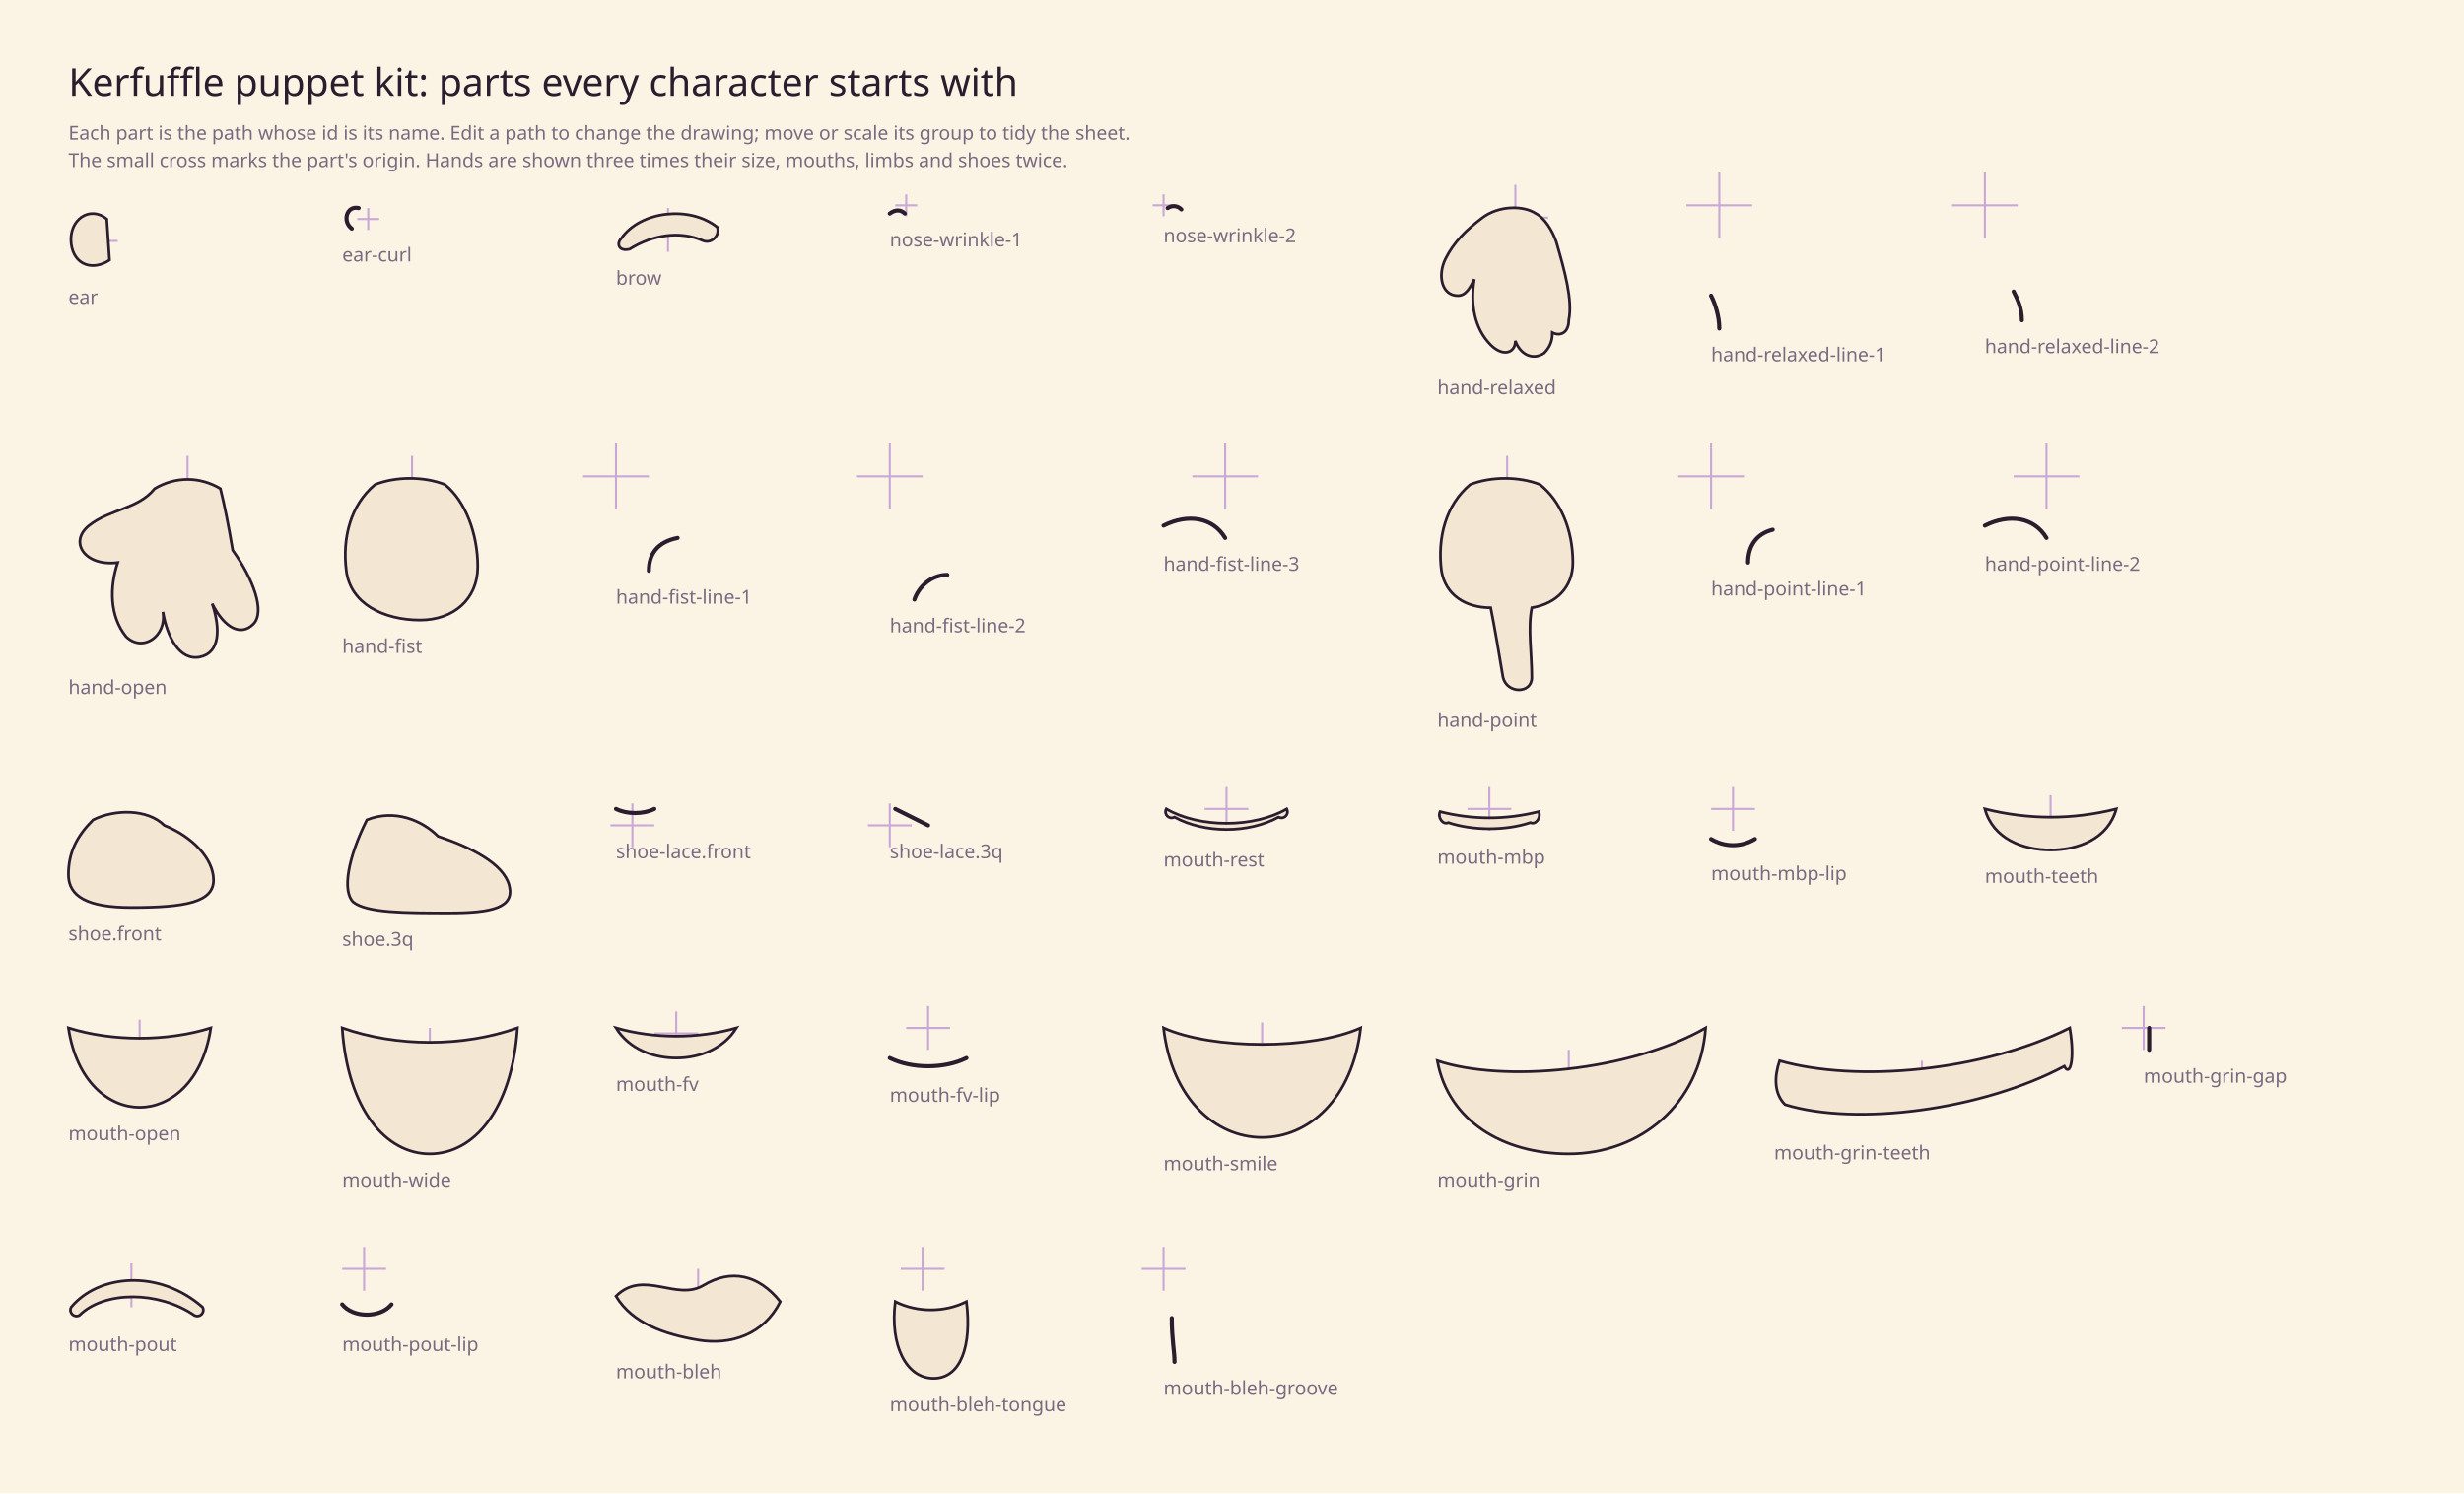
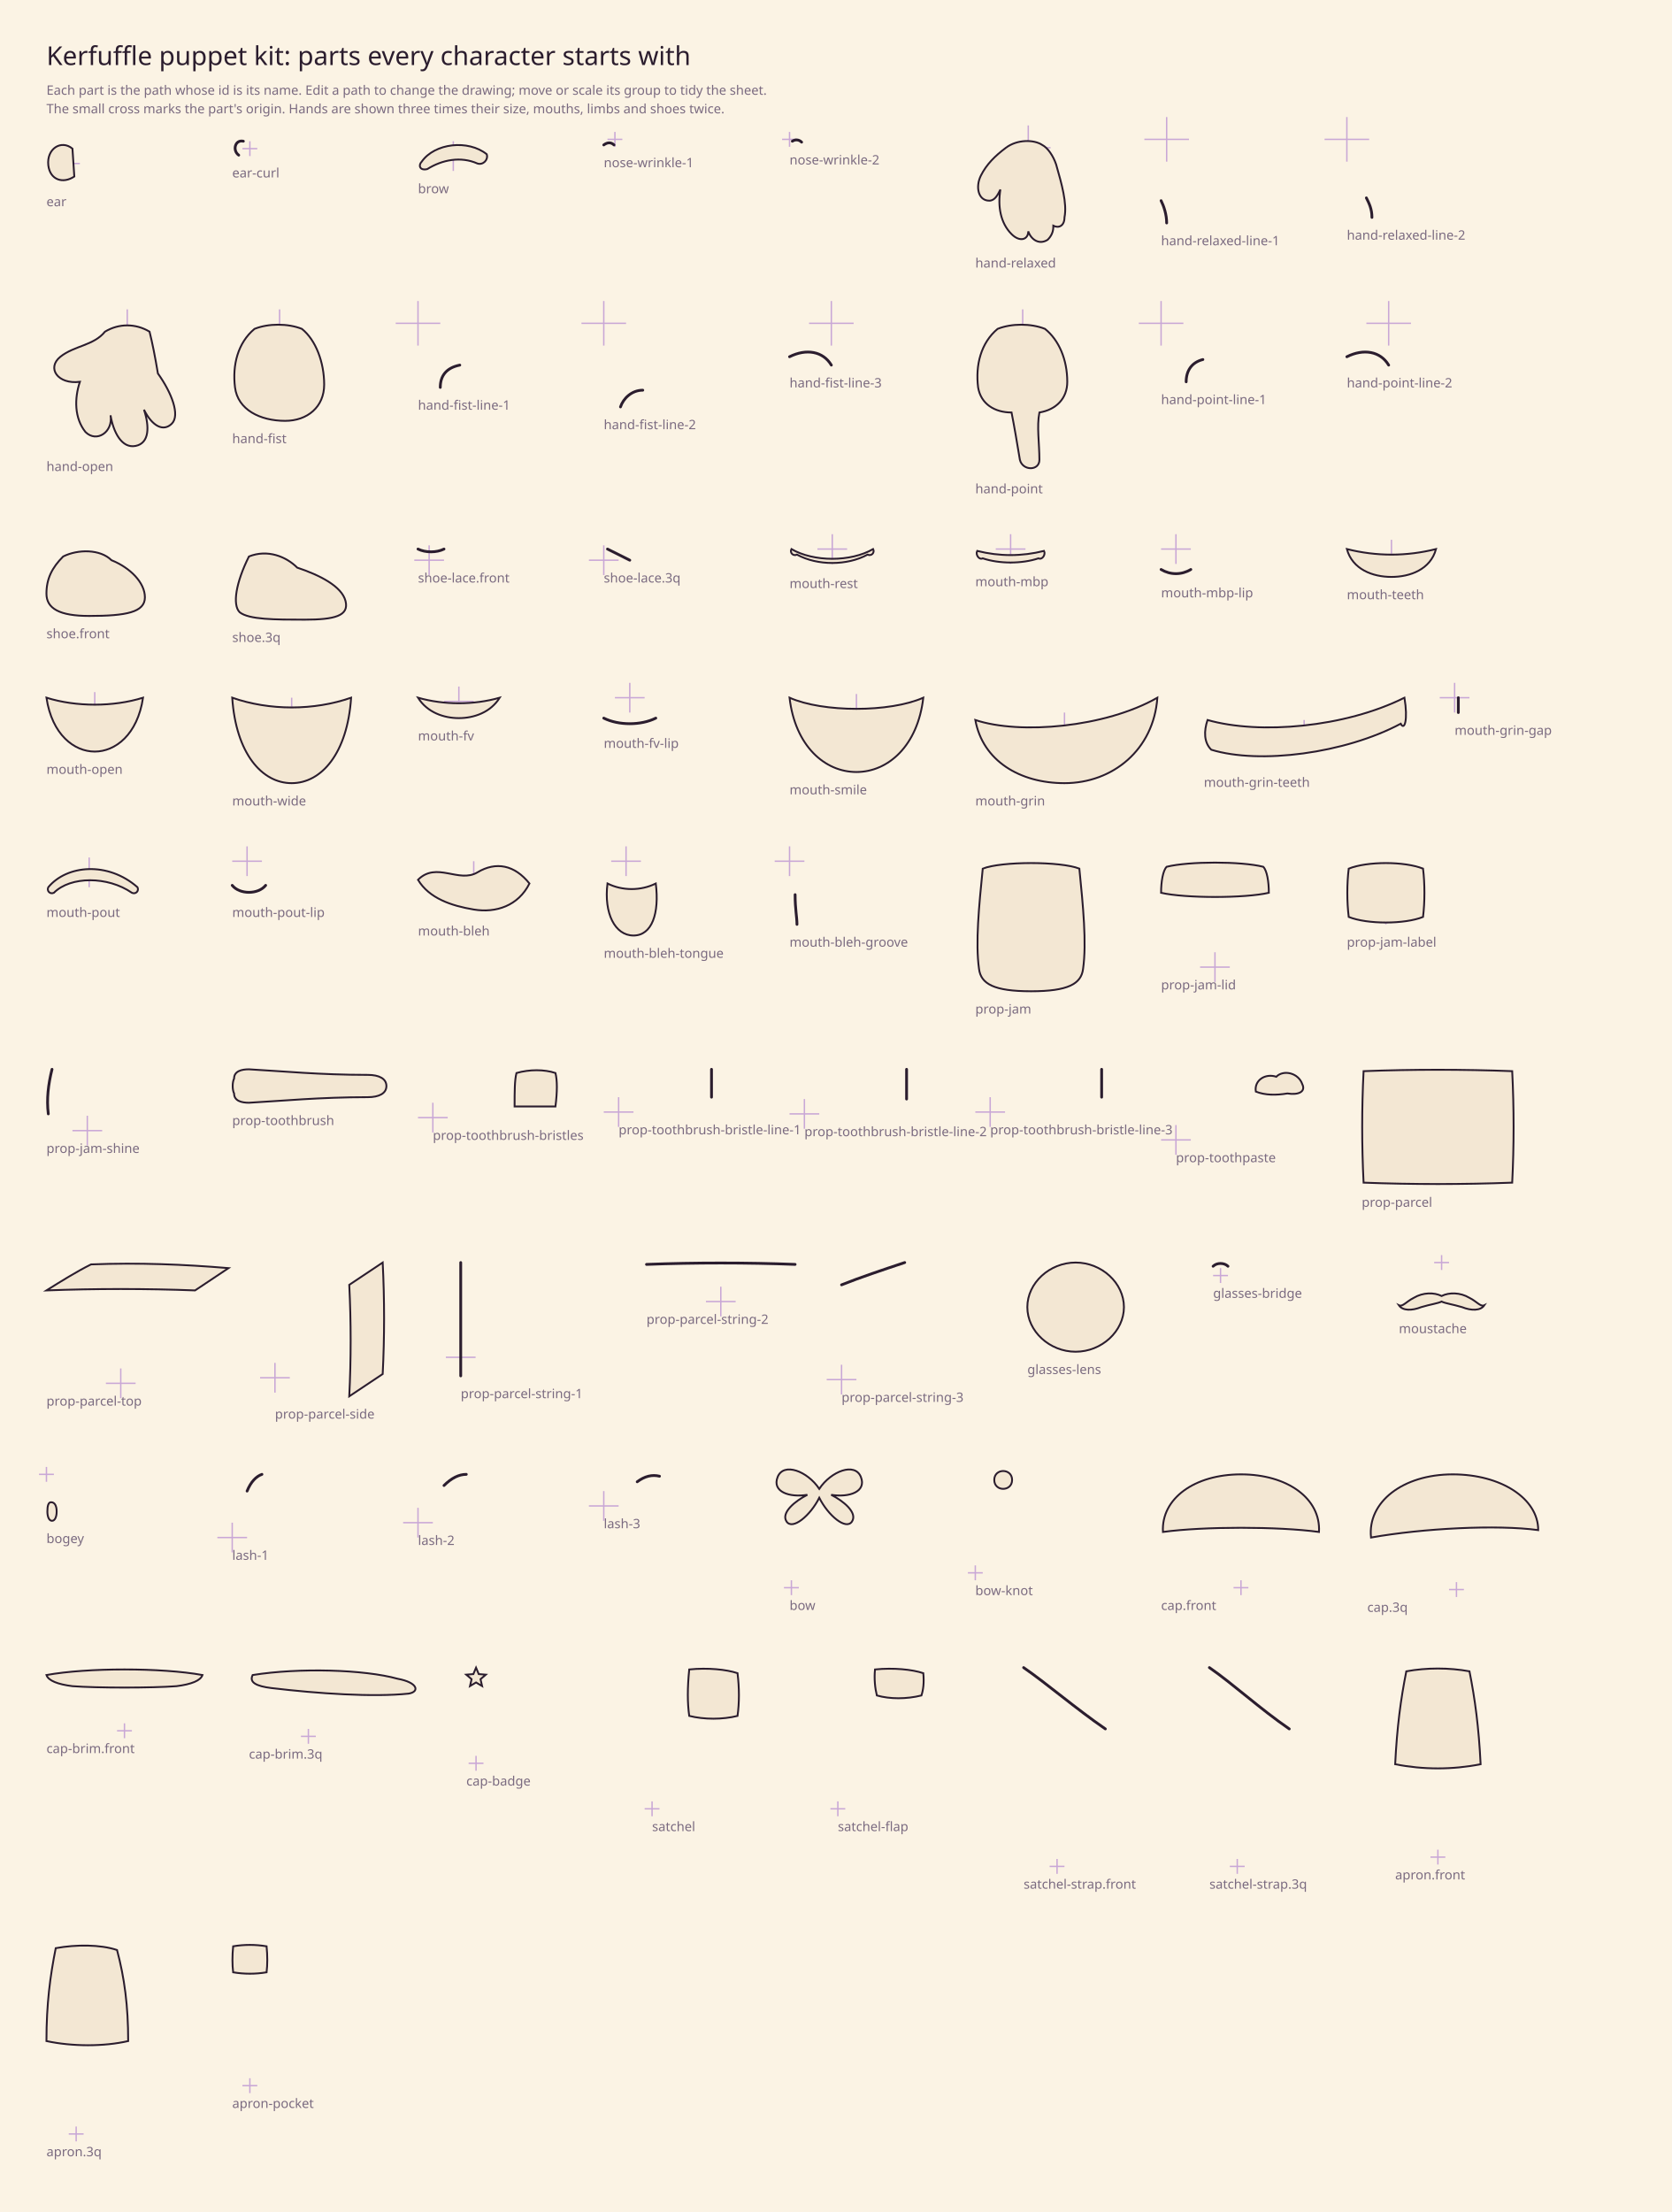
- <svg xmlns="http://www.w3.org/2000/svg" width="1800" height="1091" viewBox="0 0 1800 1091">
+ <svg xmlns="http://www.w3.org/2000/svg" width="1800" height="2381" viewBox="0 0 1800 2381">
  <rect width="100%" height="100%" fill="#fbf3e4" />
  <text x="50" y="70" font-family="sans-serif" font-size="28" fill="#2b1d2e">Kerfuffle puppet kit: parts every character starts with</text>
  <text x="50" y="102" font-family="sans-serif" font-size="14" fill="#7a6a80">Each part is the path whose id is its name. Edit a path to change the drawing; move or scale its group to tidy the sheet.</text>
  <text x="50" y="122" font-family="sans-serif" font-size="14" fill="#7a6a80">The small cross marks the part's origin. Hands are shown three times their size, mouths, limbs and shoes twice.</text>
  <g transform="translate(78 176) scale(1)">
    <path d="M-8 0 H8 M0 -8 V8" stroke="#c9a7d6" stroke-width="1.5" vector-effect="non-scaling-stroke" />
    <path id="ear" d="M0 -16 C-12 -26 -28 -16 -26 2 C-24 18 -10 22 2 14 Z" fill="#f3e7d3" stroke="#2b1d2e" stroke-width="2" vector-effect="non-scaling-stroke" />
  </g>
  <text x="50" y="222" font-family="sans-serif" font-size="14" fill="#7a6a80">ear</text>
  <g transform="translate(269 160) scale(1)">
    <path d="M-8 0 H8 M0 -8 V8" stroke="#c9a7d6" stroke-width="1.5" vector-effect="non-scaling-stroke" />
    <path id="ear-curl" d="M-7 -8 C-16 -10 -19 2 -12 7" fill="none" stroke="#2b1d2e" stroke-width="3" stroke-linecap="round" vector-effect="non-scaling-stroke" />
  </g>
  <text x="250" y="191" font-family="sans-serif" font-size="14" fill="#7a6a80">ear-curl</text>
  <g transform="translate(488 168) scale(2)">
    <path d="M-8 0 H8 M0 -8 V8" stroke="#c9a7d6" stroke-width="1.5" vector-effect="non-scaling-stroke" />
    <path id="brow" d="M-17 3 C-10 -7 8 -9 18 -1 C19 2 16 5 13 4 C4 0 -6 2 -14 7 C-18 8 -19 5 -17 3 Z" fill="#f3e7d3" stroke="#2b1d2e" stroke-width="2" vector-effect="non-scaling-stroke" />
  </g>
  <text x="450" y="208" font-family="sans-serif" font-size="14" fill="#7a6a80">brow</text>
  <g transform="translate(662 150) scale(1)">
    <path d="M-8 0 H8 M0 -8 V8" stroke="#c9a7d6" stroke-width="1.5" vector-effect="non-scaling-stroke" />
    <path id="nose-wrinkle-1" d="M-12 6 C-8 3 -4 3 -1 6" fill="none" stroke="#2b1d2e" stroke-width="3" stroke-linecap="round" vector-effect="non-scaling-stroke" />
  </g>
  <text x="650" y="180" font-family="sans-serif" font-size="14" fill="#7a6a80">nose-wrinkle-1</text>
  <g transform="translate(850 150) scale(1)">
    <path d="M-8 0 H8 M0 -8 V8" stroke="#c9a7d6" stroke-width="1.5" vector-effect="non-scaling-stroke" />
    <path id="nose-wrinkle-2" d="M3 2 C6 0 10 0 13 3" fill="none" stroke="#2b1d2e" stroke-width="3" stroke-linecap="round" vector-effect="non-scaling-stroke" />
  </g>
  <text x="850" y="177" font-family="sans-serif" font-size="14" fill="#7a6a80">nose-wrinkle-2</text>
  <g transform="translate(1107 159) scale(3)">
    <path d="M-8 0 H8 M0 -8 V8" stroke="#c9a7d6" stroke-width="1.5" vector-effect="non-scaling-stroke" />
    <path id="hand-relaxed" d="M-8 0 C-12 3 -15 6 -17 10 C-19 14 -18 19 -14 19 C-12 19 -11 17 -10 15 C-11 21 -10 27 -6 31 C-3 34 0 33 0 30 C1 33 4 35 7 33 C9 31 9 29 9 28 C11 29 13 28 13 25 C14 20 12 13 10 6 C9 3 7 0 5 -1 C2 -3 -4 -3 -8 0 Z" fill="#f3e7d3" stroke="#2b1d2e" stroke-width="2" vector-effect="non-scaling-stroke" />
  </g>
  <text x="1050" y="288" font-family="sans-serif" font-size="14" fill="#7a6a80">hand-relaxed</text>
  <g transform="translate(1256 150) scale(3)">
    <path d="M-8 0 H8 M0 -8 V8" stroke="#c9a7d6" stroke-width="1.5" vector-effect="non-scaling-stroke" />
    <path id="hand-relaxed-line-1" d="M0 30 C0 27 -1 24 -2 22" fill="none" stroke="#2b1d2e" stroke-width="3" stroke-linecap="round" vector-effect="non-scaling-stroke" />
  </g>
  <text x="1250" y="264" font-family="sans-serif" font-size="14" fill="#7a6a80">hand-relaxed-line-1</text>
  <g transform="translate(1450 150) scale(3)">
    <path d="M-8 0 H8 M0 -8 V8" stroke="#c9a7d6" stroke-width="1.5" vector-effect="non-scaling-stroke" />
    <path id="hand-relaxed-line-2" d="M9 28 C9 25 8 23 7 21" fill="none" stroke="#2b1d2e" stroke-width="3" stroke-linecap="round" vector-effect="non-scaling-stroke" />
  </g>
  <text x="1450" y="258" font-family="sans-serif" font-size="14" fill="#7a6a80">hand-relaxed-line-2</text>
  <g transform="translate(137 357) scale(3)">
    <path d="M-8 0 H8 M0 -8 V8" stroke="#c9a7d6" stroke-width="1.5" vector-effect="non-scaling-stroke" />
    <path id="hand-open" d="M-8 0 C-12 5 -19 5 -24 9 C-29 13 -25 19 -17 18 C-19 24 -19 31 -15 36 C-11 40 -5 36 -6 30 C-5 36 -2 42 3 41 C8 40 8 34 6 28 C9 34 13 36 16 33 C19 30 16 22 11 15 C10 9 9 4 8 0 C3 -3 -3 -3 -8 0 Z" fill="#f3e7d3" stroke="#2b1d2e" stroke-width="2" vector-effect="non-scaling-stroke" />
  </g>
  <text x="50" y="507" font-family="sans-serif" font-size="14" fill="#7a6a80">hand-open</text>
  <g transform="translate(301 357) scale(3)">
    <path d="M-8 0 H8 M0 -8 V8" stroke="#c9a7d6" stroke-width="1.5" vector-effect="non-scaling-stroke" />
    <path id="hand-fist" d="M-9 -1 C-15 4 -17 12 -16 20 C-15 28 -7 32 2 32 C10 32 16 27 16 19 C16 11 13 3 8 -1 C3 -3 -4 -3 -9 -1 Z" fill="#f3e7d3" stroke="#2b1d2e" stroke-width="2" vector-effect="non-scaling-stroke" />
  </g>
  <text x="250" y="477" font-family="sans-serif" font-size="14" fill="#7a6a80">hand-fist</text>
  <g transform="translate(450 348) scale(3)">
    <path d="M-8 0 H8 M0 -8 V8" stroke="#c9a7d6" stroke-width="1.5" vector-effect="non-scaling-stroke" />
    <path id="hand-fist-line-1" d="M15 15 C10 16 8 19 8 23" fill="none" stroke="#2b1d2e" stroke-width="3" stroke-linecap="round" vector-effect="non-scaling-stroke" />
  </g>
  <text x="450" y="441" font-family="sans-serif" font-size="14" fill="#7a6a80">hand-fist-line-1</text>
  <g transform="translate(650 348) scale(3)">
    <path d="M-8 0 H8 M0 -8 V8" stroke="#c9a7d6" stroke-width="1.5" vector-effect="non-scaling-stroke" />
    <path id="hand-fist-line-2" d="M14 24 C10 24 7 27 6 30" fill="none" stroke="#2b1d2e" stroke-width="3" stroke-linecap="round" vector-effect="non-scaling-stroke" />
  </g>
  <text x="650" y="462" font-family="sans-serif" font-size="14" fill="#7a6a80">hand-fist-line-2</text>
  <g transform="translate(895 348) scale(3)">
    <path d="M-8 0 H8 M0 -8 V8" stroke="#c9a7d6" stroke-width="1.5" vector-effect="non-scaling-stroke" />
    <path id="hand-fist-line-3" d="M-15 12 C-9 9 -3 10 0 15" fill="none" stroke="#2b1d2e" stroke-width="3" stroke-linecap="round" vector-effect="non-scaling-stroke" />
  </g>
  <text x="850" y="417" font-family="sans-serif" font-size="14" fill="#7a6a80">hand-fist-line-3</text>
  <g transform="translate(1101 357) scale(3)">
    <path d="M-8 0 H8 M0 -8 V8" stroke="#c9a7d6" stroke-width="1.5" vector-effect="non-scaling-stroke" />
    <path id="hand-point" d="M-9 -1 C-15 4 -17 12 -16 20 C-15 26 -10 29 -4 29 C-3 34 -2 40 -1 46 C0 50 6 50 6 46 C6 40 5 34 6 29 C12 28 16 24 16 18 C16 10 13 3 8 -1 C3 -3 -4 -3 -9 -1 Z" fill="#f3e7d3" stroke="#2b1d2e" stroke-width="2" vector-effect="non-scaling-stroke" />
  </g>
  <text x="1050" y="531" font-family="sans-serif" font-size="14" fill="#7a6a80">hand-point</text>
  <g transform="translate(1250 348) scale(3)">
    <path d="M-8 0 H8 M0 -8 V8" stroke="#c9a7d6" stroke-width="1.5" vector-effect="non-scaling-stroke" />
    <path id="hand-point-line-1" d="M15 13 C11 14 9 17 9 21" fill="none" stroke="#2b1d2e" stroke-width="3" stroke-linecap="round" vector-effect="non-scaling-stroke" />
  </g>
  <text x="1250" y="435" font-family="sans-serif" font-size="14" fill="#7a6a80">hand-point-line-1</text>
  <g transform="translate(1495 348) scale(3)">
    <path d="M-8 0 H8 M0 -8 V8" stroke="#c9a7d6" stroke-width="1.5" vector-effect="non-scaling-stroke" />
    <path id="hand-point-line-2" d="M-15 12 C-9 9 -3 10 0 15" fill="none" stroke="#2b1d2e" stroke-width="3" stroke-linecap="round" vector-effect="non-scaling-stroke" />
  </g>
  <text x="1450" y="417" font-family="sans-serif" font-size="14" fill="#7a6a80">hand-point-line-2</text>
  <g transform="translate(92 611) scale(2)">
    <path d="M-8 0 H8 M0 -8 V8" stroke="#c9a7d6" stroke-width="1.5" vector-effect="non-scaling-stroke" />
    <path id="shoe.front" d="M-12 -6 C-4 -10 8 -10 14 -4 C24 0 32 8 32 16 C32 24 22 26 2 26 C-14 26 -21 22 -21 14 C-21 6 -18 0 -12 -6 Z" fill="#f3e7d3" stroke="#2b1d2e" stroke-width="2" vector-effect="non-scaling-stroke" />
  </g>
  <text x="50" y="687" font-family="sans-serif" font-size="14" fill="#7a6a80">shoe.front</text>
  <g transform="translate(292 615) scale(2)">
    <path d="M-8 0 H8 M0 -8 V8" stroke="#c9a7d6" stroke-width="1.5" vector-effect="non-scaling-stroke" />
    <path id="shoe.3q" d="M-12 -8 C-2 -12 8 -8 14 -2 C26 2 38 8 40 16 C42 24 34 26 18 26 C2 26 -12 26 -17 22 C-21 18 -19 6 -12 -8 Z" fill="#f3e7d3" stroke="#2b1d2e" stroke-width="2" vector-effect="non-scaling-stroke" />
  </g>
  <text x="250" y="691" font-family="sans-serif" font-size="14" fill="#7a6a80">shoe.3q</text>
  <g transform="translate(462 603) scale(2)">
    <path d="M-8 0 H8 M0 -8 V8" stroke="#c9a7d6" stroke-width="1.5" vector-effect="non-scaling-stroke" />
    <path id="shoe-lace.front" d="M-6 -6 C-2 -4 4 -4 8 -6" fill="none" stroke="#2b1d2e" stroke-width="3" stroke-linecap="round" vector-effect="non-scaling-stroke" />
  </g>
  <text x="450" y="627" font-family="sans-serif" font-size="14" fill="#7a6a80">shoe-lace.front</text>
  <g transform="translate(650 603) scale(2)">
    <path d="M-8 0 H8 M0 -8 V8" stroke="#c9a7d6" stroke-width="1.5" vector-effect="non-scaling-stroke" />
    <path id="shoe-lace.3q" d="M2 -6 C6 -4 10 -2 14 0" fill="none" stroke="#2b1d2e" stroke-width="3" stroke-linecap="round" vector-effect="non-scaling-stroke" />
  </g>
  <text x="650" y="627" font-family="sans-serif" font-size="14" fill="#7a6a80">shoe-lace.3q</text>
  <g transform="translate(896 591) scale(2)">
    <path d="M-8 0 H8 M0 -8 V8" stroke="#c9a7d6" stroke-width="1.5" vector-effect="non-scaling-stroke" />
    <path id="mouth-rest" d="M-22 0 C-10 7 10 7 22 0 C23 2 21 4 19 3 C8 9 -8 9 -19 3 C-21 4 -23 2 -22 0 Z" fill="#f3e7d3" stroke="#2b1d2e" stroke-width="2" vector-effect="non-scaling-stroke" />
  </g>
  <text x="850" y="633" font-family="sans-serif" font-size="14" fill="#7a6a80">mouth-rest</text>
  <g transform="translate(1088 591) scale(2)">
    <path d="M-8 0 H8 M0 -8 V8" stroke="#c9a7d6" stroke-width="1.5" vector-effect="non-scaling-stroke" />
    <path id="mouth-mbp" d="M-18 1 C-6 4 6 4 18 1 C19 3 17 6 15 5 C6 8 -6 8 -15 5 C-17 6 -19 3 -18 1 Z" fill="#f3e7d3" stroke="#2b1d2e" stroke-width="2" vector-effect="non-scaling-stroke" />
  </g>
  <text x="1050" y="631" font-family="sans-serif" font-size="14" fill="#7a6a80">mouth-mbp</text>
  <g transform="translate(1266 591) scale(2)">
    <path d="M-8 0 H8 M0 -8 V8" stroke="#c9a7d6" stroke-width="1.5" vector-effect="non-scaling-stroke" />
    <path id="mouth-mbp-lip" d="M-8 11 C-3 14 3 14 8 11" fill="none" stroke="#2b1d2e" stroke-width="3" stroke-linecap="round" vector-effect="non-scaling-stroke" />
  </g>
  <text x="1250" y="643" font-family="sans-serif" font-size="14" fill="#7a6a80">mouth-mbp-lip</text>
  <g transform="translate(1498 597) scale(2)">
    <path d="M-8 0 H8 M0 -8 V8" stroke="#c9a7d6" stroke-width="1.5" vector-effect="non-scaling-stroke" />
    <path id="mouth-teeth" d="M-24 -3 C-8 1 8 1 24 -3 C21 8 10 12 0 12 C-10 12 -21 8 -24 -3 Z" fill="#f3e7d3" stroke="#2b1d2e" stroke-width="2" vector-effect="non-scaling-stroke" />
  </g>
  <text x="1450" y="645" font-family="sans-serif" font-size="14" fill="#7a6a80">mouth-teeth</text>
  <g transform="translate(102 761) scale(2)">
    <path d="M-8 0 H8 M0 -8 V8" stroke="#c9a7d6" stroke-width="1.5" vector-effect="non-scaling-stroke" />
    <path id="mouth-open" d="M-26 -5 C-10 0 10 0 26 -5 C23 15 11 24 0 24 C-11 24 -23 15 -26 -5 Z" fill="#f3e7d3" stroke="#2b1d2e" stroke-width="2" vector-effect="non-scaling-stroke" />
  </g>
  <text x="50" y="833" font-family="sans-serif" font-size="14" fill="#7a6a80">mouth-open</text>
  <g transform="translate(314 767) scale(2)">
    <path d="M-8 0 H8 M0 -8 V8" stroke="#c9a7d6" stroke-width="1.5" vector-effect="non-scaling-stroke" />
    <path id="mouth-wide" d="M-32 -8 C-12 -1 12 -1 32 -8 C30 22 16 38 0 38 C-16 38 -30 22 -32 -8 Z" fill="#f3e7d3" stroke="#2b1d2e" stroke-width="2" vector-effect="non-scaling-stroke" />
  </g>
  <text x="250" y="867" font-family="sans-serif" font-size="14" fill="#7a6a80">mouth-wide</text>
  <g transform="translate(494 755) scale(2)">
    <path d="M-8 0 H8 M0 -8 V8" stroke="#c9a7d6" stroke-width="1.5" vector-effect="non-scaling-stroke" />
    <path id="mouth-fv" d="M-22 -2 C-8 2 8 2 22 -2 C17 6 8 9 0 9 C-8 9 -17 6 -22 -2 Z" fill="#f3e7d3" stroke="#2b1d2e" stroke-width="2" vector-effect="non-scaling-stroke" />
  </g>
  <text x="450" y="797" font-family="sans-serif" font-size="14" fill="#7a6a80">mouth-fv</text>
  <g transform="translate(678 751) scale(2)">
    <path d="M-8 0 H8 M0 -8 V8" stroke="#c9a7d6" stroke-width="1.5" vector-effect="non-scaling-stroke" />
    <path id="mouth-fv-lip" d="M-14 11 C-6 15 6 15 14 11" fill="none" stroke="#2b1d2e" stroke-width="3" stroke-linecap="round" vector-effect="non-scaling-stroke" />
  </g>
  <text x="650" y="805" font-family="sans-serif" font-size="14" fill="#7a6a80">mouth-fv-lip</text>
  <g transform="translate(922 763) scale(2)">
    <path d="M-8 0 H8 M0 -8 V8" stroke="#c9a7d6" stroke-width="1.5" vector-effect="non-scaling-stroke" />
    <path id="mouth-smile" d="M-36 -6 C-18 2 18 2 36 -6 C33 20 17 34 0 34 C-17 34 -33 20 -36 -6 Z" fill="#f3e7d3" stroke="#2b1d2e" stroke-width="2" vector-effect="non-scaling-stroke" />
  </g>
  <text x="850" y="855" font-family="sans-serif" font-size="14" fill="#7a6a80">mouth-smile</text>
  <g transform="translate(1146 783) scale(2)">
    <path d="M-8 0 H8 M0 -8 V8" stroke="#c9a7d6" stroke-width="1.5" vector-effect="non-scaling-stroke" />
    <path id="mouth-grin" d="M-48 -4 C-24 4 22 0 50 -16 C48 12 26 30 0 30 C-24 30 -44 18 -48 -4 Z" fill="#f3e7d3" stroke="#2b1d2e" stroke-width="2" vector-effect="non-scaling-stroke" />
  </g>
  <text x="1050" y="867" font-family="sans-serif" font-size="14" fill="#7a6a80">mouth-grin</text>
  <g transform="translate(1404 791) scale(2)">
    <path d="M-8 0 H8 M0 -8 V8" stroke="#c9a7d6" stroke-width="1.5" vector-effect="non-scaling-stroke" />
    <path id="mouth-grin-teeth" d="M-52 -8 C-24 0 22 -4 54 -20 C56 -8 54 -2 52 -6 C22 10 -24 16 -50 8 C-54 4 -54 -2 -52 -8 Z" fill="#f3e7d3" stroke="#2b1d2e" stroke-width="2" vector-effect="non-scaling-stroke" />
  </g>
  <text x="1296" y="847" font-family="sans-serif" font-size="14" fill="#7a6a80">mouth-grin-teeth</text>
  <g transform="translate(1566 751) scale(2)">
    <path d="M-8 0 H8 M0 -8 V8" stroke="#c9a7d6" stroke-width="1.5" vector-effect="non-scaling-stroke" />
    <path id="mouth-grin-gap" d="M2 0 C2 3 2 6 2 8" fill="none" stroke="#2b1d2e" stroke-width="3" stroke-linecap="round" vector-effect="non-scaling-stroke" />
  </g>
  <text x="1566" y="791" font-family="sans-serif" font-size="14" fill="#7a6a80">mouth-grin-gap</text>
  <g transform="translate(96 939) scale(2)">
    <path d="M-8 0 H8 M0 -8 V8" stroke="#c9a7d6" stroke-width="1.5" vector-effect="non-scaling-stroke" />
    <path id="mouth-pout" d="M-22 8 C-12 -4 10 -6 26 8 C27 10 25 12 23 11 C10 2 -10 2 -19 11 C-21 12 -23 10 -22 8 Z" fill="#f3e7d3" stroke="#2b1d2e" stroke-width="2" vector-effect="non-scaling-stroke" />
  </g>
  <text x="50" y="987" font-family="sans-serif" font-size="14" fill="#7a6a80">mouth-pout</text>
  <g transform="translate(266 927) scale(2)">
    <path d="M-8 0 H8 M0 -8 V8" stroke="#c9a7d6" stroke-width="1.5" vector-effect="non-scaling-stroke" />
    <path id="mouth-pout-lip" d="M-8 13 C-4 18 6 18 10 13" fill="none" stroke="#2b1d2e" stroke-width="3" stroke-linecap="round" vector-effect="non-scaling-stroke" />
  </g>
  <text x="250" y="987" font-family="sans-serif" font-size="14" fill="#7a6a80">mouth-pout-lip</text>
  <g transform="translate(510 943) scale(2)">
    <path d="M-8 0 H8 M0 -8 V8" stroke="#c9a7d6" stroke-width="1.5" vector-effect="non-scaling-stroke" />
    <path id="mouth-bleh" d="M-30 2 C-20 -8 -8 4 2 -2 C12 -8 22 -6 30 4 C24 16 12 20 0 18 C-12 16 -24 12 -30 2 Z" fill="#f3e7d3" stroke="#2b1d2e" stroke-width="2" vector-effect="non-scaling-stroke" />
  </g>
  <text x="450" y="1007" font-family="sans-serif" font-size="14" fill="#7a6a80">mouth-bleh</text>
  <g transform="translate(674 927) scale(2)">
    <path d="M-8 0 H8 M0 -8 V8" stroke="#c9a7d6" stroke-width="1.5" vector-effect="non-scaling-stroke" />
    <path id="mouth-bleh-tongue" d="M-10 12 C-12 28 -6 40 4 40 C14 40 18 28 16 12 C8 16 -2 16 -10 12 Z" fill="#f3e7d3" stroke="#2b1d2e" stroke-width="2" vector-effect="non-scaling-stroke" />
  </g>
  <text x="650" y="1031" font-family="sans-serif" font-size="14" fill="#7a6a80">mouth-bleh-tongue</text>
  <g transform="translate(850 927) scale(2)">
    <path d="M-8 0 H8 M0 -8 V8" stroke="#c9a7d6" stroke-width="1.5" vector-effect="non-scaling-stroke" />
    <path id="mouth-bleh-groove" d="M3 18 C3 26 4 30 4 34" fill="none" stroke="#2b1d2e" stroke-width="3" stroke-linecap="round" vector-effect="non-scaling-stroke" />
  </g>
  <text x="850" y="1019" font-family="sans-serif" font-size="14" fill="#7a6a80">mouth-bleh-groove</text>
+   <g transform="translate(1110 1015) scale(2)">
+     <path d="M-8 0 H8 M0 -8 V8" stroke="#c9a7d6" stroke-width="1.5" vector-effect="non-scaling-stroke" />
+     <path id="prop-jam" d="M-26 -40 C-28 -20 -30 0 -28 14 C-27 22 -20 26 0 26 C20 26 27 22 28 14 C30 0 28 -20 26 -40 C16 -44 -16 -44 -26 -40 Z" fill="#f3e7d3" stroke="#2b1d2e" stroke-width="2" vector-effect="non-scaling-stroke" />
+   </g>
+   <text x="1050" y="1091" font-family="sans-serif" font-size="14" fill="#7a6a80">prop-jam</text>
+   <g transform="translate(1308 1041) scale(2)">
+     <path d="M-8 0 H8 M0 -8 V8" stroke="#c9a7d6" stroke-width="1.5" vector-effect="non-scaling-stroke" />
+     <path id="prop-jam-lid" d="M-29 -40 C-29 -46 -28 -52 -26 -54 C-14 -57 14 -57 26 -54 C28 -52 29 -46 29 -40 C16 -37 -16 -37 -29 -40 Z" fill="#f3e7d3" stroke="#2b1d2e" stroke-width="2" vector-effect="non-scaling-stroke" />
+   </g>
+   <text x="1250" y="1065" font-family="sans-serif" font-size="14" fill="#7a6a80">prop-jam-lid</text>
+   <g transform="translate(1492 979) scale(2)">
+     <path d="M-8 0 H8 M0 -8 V8" stroke="#c9a7d6" stroke-width="1.5" vector-effect="non-scaling-stroke" />
+     <path id="prop-jam-label" d="M-20 -22 C-10 -26 10 -26 20 -22 C21 -14 21 -4 20 4 C10 8 -10 8 -20 4 C-21 -4 -21 -14 -20 -22 Z" fill="#f3e7d3" stroke="#2b1d2e" stroke-width="2" vector-effect="non-scaling-stroke" />
+   </g>
+   <text x="1450" y="1019" font-family="sans-serif" font-size="14" fill="#7a6a80">prop-jam-label</text>
+   <g transform="translate(94 1217) scale(2)">
+     <path d="M-8 0 H8 M0 -8 V8" stroke="#c9a7d6" stroke-width="1.5" vector-effect="non-scaling-stroke" />
+     <path id="prop-jam-shine" d="M-19 -33 C-21 -25 -22 -17 -21 -9" fill="none" stroke="#2b1d2e" stroke-width="3" stroke-linecap="round" vector-effect="non-scaling-stroke" />
+   </g>
+   <text x="50" y="1241" font-family="sans-serif" font-size="14" fill="#7a6a80">prop-jam-shine</text>
+   <g transform="translate(284 1169) scale(2)">
+     <path d="M-8 0 H8 M0 -8 V8" stroke="#c9a7d6" stroke-width="1.5" vector-effect="non-scaling-stroke" />
+     <path id="prop-toothbrush" d="M-16 -4 C-16 -8 -12 -9 -8 -9 C10 -8 30 -6 56 -6 C62 -6 66 -4 66 0 C66 4 62 6 56 6 C30 6 10 8 -8 9 C-12 9 -16 8 -16 4 C-17 2 -17 -2 -16 -4 Z" fill="#f3e7d3" stroke="#2b1d2e" stroke-width="2" vector-effect="non-scaling-stroke" />
+   </g>
+   <text x="250" y="1211" font-family="sans-serif" font-size="14" fill="#7a6a80">prop-toothbrush</text>
+   <g transform="translate(466 1203) scale(2)">
+     <path d="M-8 0 H8 M0 -8 V8" stroke="#c9a7d6" stroke-width="1.5" vector-effect="non-scaling-stroke" />
+     <path id="prop-toothbrush-bristles" d="M44 -6 C44 -14 44 -20 45 -24 C52 -26 60 -26 66 -24 C67 -20 67 -14 66 -6 C58 -6 52 -6 44 -6 Z" fill="#f3e7d3" stroke="#2b1d2e" stroke-width="2" vector-effect="non-scaling-stroke" />
+   </g>
+   <text x="466" y="1227" font-family="sans-serif" font-size="14" fill="#7a6a80">prop-toothbrush-bristles</text>
+   <g transform="translate(666 1197) scale(2)">
+     <path d="M-8 0 H8 M0 -8 V8" stroke="#c9a7d6" stroke-width="1.5" vector-effect="non-scaling-stroke" />
+     <path id="prop-toothbrush-bristle-line-1" d="M50 -23 C50 -17 50 -12 50 -8" fill="none" stroke="#2b1d2e" stroke-width="3" stroke-linecap="round" vector-effect="non-scaling-stroke" />
+   </g>
+   <text x="666" y="1221" font-family="sans-serif" font-size="14" fill="#7a6a80">prop-toothbrush-bristle-line-1</text>
+   <g transform="translate(866 1199) scale(2)">
+     <path d="M-8 0 H8 M0 -8 V8" stroke="#c9a7d6" stroke-width="1.5" vector-effect="non-scaling-stroke" />
+     <path id="prop-toothbrush-bristle-line-2" d="M55 -24 C55 -18 55 -12 55 -8" fill="none" stroke="#2b1d2e" stroke-width="3" stroke-linecap="round" vector-effect="non-scaling-stroke" />
+   </g>
+   <text x="866" y="1223" font-family="sans-serif" font-size="14" fill="#7a6a80">prop-toothbrush-bristle-line-2</text>
+   <g transform="translate(1066 1197) scale(2)">
+     <path d="M-8 0 H8 M0 -8 V8" stroke="#c9a7d6" stroke-width="1.5" vector-effect="non-scaling-stroke" />
+     <path id="prop-toothbrush-bristle-line-3" d="M60 -23 C60 -17 60 -12 60 -8" fill="none" stroke="#2b1d2e" stroke-width="3" stroke-linecap="round" vector-effect="non-scaling-stroke" />
+   </g>
+   <text x="1066" y="1221" font-family="sans-serif" font-size="14" fill="#7a6a80">prop-toothbrush-bristle-line-3</text>
+   <g transform="translate(1266 1227) scale(2)">
+     <path d="M-8 0 H8 M0 -8 V8" stroke="#c9a7d6" stroke-width="1.5" vector-effect="non-scaling-stroke" />
+     <path id="prop-toothpaste" d="M43 -26 C42 -32 48 -36 54 -34 C58 -38 66 -36 68 -30 C70 -26 66 -24 60 -25 C54 -24 48 -24 43 -26 Z" fill="#f3e7d3" stroke="#2b1d2e" stroke-width="2" vector-effect="non-scaling-stroke" />
+   </g>
+   <text x="1266" y="1251" font-family="sans-serif" font-size="14" fill="#7a6a80">prop-toothpaste</text>
+   <g transform="translate(1548 1253) scale(2)">
+     <path d="M-8 0 H8 M0 -8 V8" stroke="#c9a7d6" stroke-width="1.5" vector-effect="non-scaling-stroke" />
+     <path id="prop-parcel" d="M-40 -50 C-14 -51 14 -51 40 -50 C41 -30 41 -10 40 10 C14 11 -14 11 -40 10 C-41 -10 -41 -30 -40 -50 Z" fill="#f3e7d3" stroke="#2b1d2e" stroke-width="2" vector-effect="non-scaling-stroke" />
+   </g>
+   <text x="1466" y="1299" font-family="sans-serif" font-size="14" fill="#7a6a80">prop-parcel</text>
+   <g transform="translate(130 1489) scale(2)">
+     <path d="M-8 0 H8 M0 -8 V8" stroke="#c9a7d6" stroke-width="1.5" vector-effect="non-scaling-stroke" />
+     <path id="prop-parcel-top" d="M-40 -50 C-32 -55 -24 -60 -16 -64 C10 -65 34 -64 58 -62 C52 -58 46 -54 40 -50 C14 -51 -14 -51 -40 -50 Z" fill="#f3e7d3" stroke="#2b1d2e" stroke-width="2" vector-effect="non-scaling-stroke" />
+   </g>
+   <text x="50" y="1513" font-family="sans-serif" font-size="14" fill="#7a6a80">prop-parcel-top</text>
+   <g transform="translate(296 1483) scale(2)">
+     <path d="M-8 0 H8 M0 -8 V8" stroke="#c9a7d6" stroke-width="1.5" vector-effect="non-scaling-stroke" />
+     <path id="prop-parcel-side" d="M40 -50 C46 -54 52 -58 58 -62 C59 -42 59 -22 58 -2 C52 2 46 6 40 10 C41 -10 41 -30 40 -50 Z" fill="#f3e7d3" stroke="#2b1d2e" stroke-width="2" vector-effect="non-scaling-stroke" />
+   </g>
+   <text x="296" y="1527" font-family="sans-serif" font-size="14" fill="#7a6a80">prop-parcel-side</text>
+   <g transform="translate(496 1461) scale(2)">
+     <path d="M-8 0 H8 M0 -8 V8" stroke="#c9a7d6" stroke-width="1.5" vector-effect="non-scaling-stroke" />
+     <path id="prop-parcel-string-1" d="M0 -51 C0 -30 0 -10 0 10" fill="none" stroke="#2b1d2e" stroke-width="3" stroke-linecap="round" vector-effect="non-scaling-stroke" />
+   </g>
+   <text x="496" y="1505" font-family="sans-serif" font-size="14" fill="#7a6a80">prop-parcel-string-1</text>
+   <g transform="translate(776 1401) scale(2)">
+     <path d="M-8 0 H8 M0 -8 V8" stroke="#c9a7d6" stroke-width="1.5" vector-effect="non-scaling-stroke" />
+     <path id="prop-parcel-string-2" d="M-40 -20 C-14 -21 14 -21 40 -20" fill="none" stroke="#2b1d2e" stroke-width="3" stroke-linecap="round" vector-effect="non-scaling-stroke" />
+   </g>
+   <text x="696" y="1425" font-family="sans-serif" font-size="14" fill="#7a6a80">prop-parcel-string-2</text>
+   <g transform="translate(906 1485) scale(2)">
+     <path d="M-8 0 H8 M0 -8 V8" stroke="#c9a7d6" stroke-width="1.5" vector-effect="non-scaling-stroke" />
+     <path id="prop-parcel-string-3" d="M0 -51 C10 -55 22 -59 34 -63" fill="none" stroke="#2b1d2e" stroke-width="3" stroke-linecap="round" vector-effect="non-scaling-stroke" />
+   </g>
+   <text x="906" y="1509" font-family="sans-serif" font-size="14" fill="#7a6a80">prop-parcel-string-3</text>
+   <g transform="translate(1158 1407) scale(2)">
+     <path d="M-8 0 H8 M0 -8 V8" stroke="#c9a7d6" stroke-width="1.5" vector-effect="non-scaling-stroke" />
+     <path id="glasses-lens" d="M26 0 C26 13 14 24 0 24 C-14 24 -26 13 -26 0 C-26 -13 -14 -24 0 -24 C14 -24 26 -13 26 0 Z" fill="#f3e7d3" stroke="#2b1d2e" stroke-width="2" vector-effect="non-scaling-stroke" />
+   </g>
+   <text x="1106" y="1479" font-family="sans-serif" font-size="14" fill="#7a6a80">glasses-lens</text>
+   <g transform="translate(1314 1373) scale(1)">
+     <path d="M-8 0 H8 M0 -8 V8" stroke="#c9a7d6" stroke-width="1.5" vector-effect="non-scaling-stroke" />
+     <path id="glasses-bridge" d="M-8 -10 C-4 -14 4 -14 8 -10" fill="none" stroke="#2b1d2e" stroke-width="3" stroke-linecap="round" vector-effect="non-scaling-stroke" />
+   </g>
+   <text x="1306" y="1397" font-family="sans-serif" font-size="14" fill="#7a6a80">glasses-bridge</text>
+   <g transform="translate(1552 1359) scale(1)">
+     <path d="M-8 0 H8 M0 -8 V8" stroke="#c9a7d6" stroke-width="1.5" vector-effect="non-scaling-stroke" />
+     <path id="moustache" d="M0 36 C-8 32 -20 32 -30 38 C-38 42 -42 48 -46 46 C-42 52 -32 52 -22 48 C-12 45 -4 44 0 42 C4 44 12 45 22 48 C32 52 42 52 46 46 C42 48 38 42 30 38 C20 32 8 32 0 36 Z" fill="#f3e7d3" stroke="#2b1d2e" stroke-width="2" vector-effect="non-scaling-stroke" />
+   </g>
+   <text x="1506" y="1435" font-family="sans-serif" font-size="14" fill="#7a6a80">moustache</text>
+   <g transform="translate(50 1587) scale(1)">
+     <path d="M-8 0 H8 M0 -8 V8" stroke="#c9a7d6" stroke-width="1.5" vector-effect="non-scaling-stroke" />
+     <path id="bogey" d="M5 30 C9 30 11 34 11 40 C11 46 9 50 6 50 C3 50 1 46 1 40 C1 34 2 30 5 30 Z" fill="#f3e7d3" stroke="#2b1d2e" stroke-width="2" vector-effect="non-scaling-stroke" />
+   </g>
+   <text x="50" y="1661" font-family="sans-serif" font-size="14" fill="#7a6a80">bogey</text>
+   <g transform="translate(250 1655) scale(2)">
+     <path d="M-8 0 H8 M0 -8 V8" stroke="#c9a7d6" stroke-width="1.5" vector-effect="non-scaling-stroke" />
+     <path id="lash-1" d="M8 -25 C10 -30 13 -33 16 -34" fill="none" stroke="#2b1d2e" stroke-width="3" stroke-linecap="round" vector-effect="non-scaling-stroke" />
+   </g>
+   <text x="250" y="1679" font-family="sans-serif" font-size="14" fill="#7a6a80">lash-1</text>
+   <g transform="translate(450 1639) scale(2)">
+     <path d="M-8 0 H8 M0 -8 V8" stroke="#c9a7d6" stroke-width="1.5" vector-effect="non-scaling-stroke" />
+     <path id="lash-2" d="M14 -20 C18 -24 22 -26 26 -26" fill="none" stroke="#2b1d2e" stroke-width="3" stroke-linecap="round" vector-effect="non-scaling-stroke" />
+   </g>
+   <text x="450" y="1663" font-family="sans-serif" font-size="14" fill="#7a6a80">lash-2</text>
+   <g transform="translate(650 1621) scale(2)">
+     <path d="M-8 0 H8 M0 -8 V8" stroke="#c9a7d6" stroke-width="1.5" vector-effect="non-scaling-stroke" />
+     <path id="lash-3" d="M18 -13 C22 -16 26 -17 30 -16" fill="none" stroke="#2b1d2e" stroke-width="3" stroke-linecap="round" vector-effect="non-scaling-stroke" />
+   </g>
+   <text x="650" y="1645" font-family="sans-serif" font-size="14" fill="#7a6a80">lash-3</text>
+   <g transform="translate(852 1709) scale(1)">
+     <path d="M-8 0 H8 M0 -8 V8" stroke="#c9a7d6" stroke-width="1.5" vector-effect="non-scaling-stroke" />
+     <path id="bow" d="M30 -106.4 C17.2 -125.6 -8.4 -135.2 -14.8 -119.2 C-21.2 -103.2 -2 -96.8 17.2 -100 C4.4 -93.6 -11.6 -80.8 -5.2 -71.2 C1.2 -61.6 20.4 -77.6 30 -96.8 C39.6 -77.6 58.8 -61.6 65.2 -71.2 C71.6 -80.8 55.6 -93.6 42.8 -100 C62 -96.8 81.2 -103.2 74.8 -119.2 C68.4 -135.2 42.8 -125.6 30 -106.4 Z" fill="#f3e7d3" stroke="#2b1d2e" stroke-width="2" vector-effect="non-scaling-stroke" />
+   </g>
+   <text x="850" y="1733" font-family="sans-serif" font-size="14" fill="#7a6a80">bow</text>
+   <g transform="translate(1050 1693) scale(1)">
+     <path d="M-8 0 H8 M0 -8 V8" stroke="#c9a7d6" stroke-width="1.5" vector-effect="non-scaling-stroke" />
+     <path id="bow-knot" d="M39.6 -100 C39.6 -93.6 34.8 -90.4 30 -90.4 C25.2 -90.4 20.4 -93.6 20.4 -100 C20.4 -106.4 25.2 -109.6 30 -109.6 C34.8 -109.6 39.6 -106.4 39.6 -100 Z" fill="#f3e7d3" stroke="#2b1d2e" stroke-width="2" vector-effect="non-scaling-stroke" />
+   </g>
+   <text x="1050" y="1717" font-family="sans-serif" font-size="14" fill="#7a6a80">bow-knot</text>
+   <g transform="translate(1336 1709) scale(1)">
+     <path d="M-8 0 H8 M0 -8 V8" stroke="#c9a7d6" stroke-width="1.5" vector-effect="non-scaling-stroke" />
+     <path id="cap.front" d="M-84 -60 C-86 -96 -50 -122 0 -122 C50 -122 86 -96 84 -60 C40 -66 -40 -66 -84 -60 Z" fill="#f3e7d3" stroke="#2b1d2e" stroke-width="2" vector-effect="non-scaling-stroke" />
+   </g>
+   <text x="1250" y="1733" font-family="sans-serif" font-size="14" fill="#7a6a80">cap.front</text>
+   <g transform="translate(1568 1711) scale(1)">
+     <path d="M-8 0 H8 M0 -8 V8" stroke="#c9a7d6" stroke-width="1.5" vector-effect="non-scaling-stroke" />
+     <path id="cap.3q" d="M-92 -56 C-96 -94 -58 -124 -4 -124 C48 -124 88 -98 88 -64 C44 -70 -36 -66 -92 -56 Z" fill="#f3e7d3" stroke="#2b1d2e" stroke-width="2" vector-effect="non-scaling-stroke" />
+   </g>
+   <text x="1472" y="1735" font-family="sans-serif" font-size="14" fill="#7a6a80">cap.3q</text>
+   <g transform="translate(134 1863) scale(1)">
+     <path d="M-8 0 H8 M0 -8 V8" stroke="#c9a7d6" stroke-width="1.5" vector-effect="non-scaling-stroke" />
+     <path id="cap-brim.front" d="M-84 -60 C-40 -68 40 -68 84 -60 C82 -54 72 -50 56 -48 C30 -46 -30 -46 -56 -48 C-72 -50 -82 -54 -84 -60 Z" fill="#f3e7d3" stroke="#2b1d2e" stroke-width="2" vector-effect="non-scaling-stroke" />
+   </g>
+   <text x="50" y="1887" font-family="sans-serif" font-size="14" fill="#7a6a80">cap-brim.front</text>
+   <g transform="translate(332 1869) scale(1)">
+     <path d="M-8 0 H8 M0 -8 V8" stroke="#c9a7d6" stroke-width="1.5" vector-effect="non-scaling-stroke" />
+     <path id="cap-brim.3q" d="M-60 -66 C-10 -74 60 -72 96 -62 C118 -58 120 -48 108 -46 C70 -42 10 -46 -40 -52 C-56 -54 -64 -58 -60 -66 Z" fill="#f3e7d3" stroke="#2b1d2e" stroke-width="2" vector-effect="non-scaling-stroke" />
+   </g>
+   <text x="268" y="1893" font-family="sans-serif" font-size="14" fill="#7a6a80">cap-brim.3q</text>
+   <g transform="translate(512.5 1898) scale(1)">
+     <path d="M-8 0 H8 M0 -8 V8" stroke="#c9a7d6" stroke-width="1.5" vector-effect="non-scaling-stroke" />
+     <path id="cap-badge" d="M-0 -103 C1 -100.7 2 -98.4 2.9 -96 C5.4 -95.8 8 -95.6 10.5 -95.4 C8.6 -93.8 6.7 -92.1 4.8 -90.5 C5.3 -88 5.9 -85.6 6.5 -83.1 C4.3 -84.4 2.2 -85.7 -0 -87 C-2.2 -85.7 -4.3 -84.4 -6.5 -83.1 C-5.9 -85.6 -5.3 -88 -4.8 -90.5 C-6.7 -92.1 -8.6 -93.8 -10.5 -95.4 C-8 -95.6 -5.4 -95.8 -2.9 -96 C-2 -98.4 -1 -100.7 -0 -103 Z" fill="#f3e7d3" stroke="#2b1d2e" stroke-width="2" vector-effect="non-scaling-stroke" />
+   </g>
+   <text x="502" y="1922" font-family="sans-serif" font-size="14" fill="#7a6a80">cap-badge</text>
+   <g transform="translate(702 1947) scale(1)">
+     <path d="M-8 0 H8 M0 -8 V8" stroke="#c9a7d6" stroke-width="1.5" vector-effect="non-scaling-stroke" />
+     <path id="satchel" d="M40 -150 C60 -152 80 -150 92 -146 C94 -130 94 -114 92 -100 C76 -96 56 -96 40 -100 C38 -114 38 -130 40 -150 Z" fill="#f3e7d3" stroke="#2b1d2e" stroke-width="2" vector-effect="non-scaling-stroke" />
+   </g>
+   <text x="702" y="1971" font-family="sans-serif" font-size="14" fill="#7a6a80">satchel</text>
+   <g transform="translate(902 1947) scale(1)">
+     <path d="M-8 0 H8 M0 -8 V8" stroke="#c9a7d6" stroke-width="1.5" vector-effect="non-scaling-stroke" />
+     <path id="satchel-flap" d="M40 -150 C60 -152 80 -150 92 -146 C93 -136 92 -128 90 -122 C74 -118 56 -118 42 -122 C40 -130 39 -140 40 -150 Z" fill="#f3e7d3" stroke="#2b1d2e" stroke-width="2" vector-effect="non-scaling-stroke" />
+   </g>
+   <text x="902" y="1971" font-family="sans-serif" font-size="14" fill="#7a6a80">satchel-flap</text>
+   <g transform="translate(1138 2009) scale(1)">
+     <path d="M-8 0 H8 M0 -8 V8" stroke="#c9a7d6" stroke-width="1.5" vector-effect="non-scaling-stroke" />
+     <path id="satchel-strap.front" d="M-36 -214 C-10 -196 20 -170 52 -148" fill="none" stroke="#2b1d2e" stroke-width="3" stroke-linecap="round" vector-effect="non-scaling-stroke" />
+   </g>
+   <text x="1102" y="2033" font-family="sans-serif" font-size="14" fill="#7a6a80">satchel-strap.front</text>
+   <g transform="translate(1332 2009) scale(1)">
+     <path d="M-8 0 H8 M0 -8 V8" stroke="#c9a7d6" stroke-width="1.5" vector-effect="non-scaling-stroke" />
+     <path id="satchel-strap.3q" d="M-30 -214 C-4 -196 24 -170 56 -148" fill="none" stroke="#2b1d2e" stroke-width="3" stroke-linecap="round" vector-effect="non-scaling-stroke" />
+   </g>
+   <text x="1302" y="2033" font-family="sans-serif" font-size="14" fill="#7a6a80">satchel-strap.3q</text>
+   <g transform="translate(1548 1999) scale(1)">
+     <path d="M-8 0 H8 M0 -8 V8" stroke="#c9a7d6" stroke-width="1.5" vector-effect="non-scaling-stroke" />
+     <path id="apron.front" d="M-34 -200 C-12 -204 12 -204 34 -200 C40 -170 44 -140 46 -100 C16 -94 -16 -94 -46 -100 C-44 -140 -40 -170 -34 -200 Z" fill="#f3e7d3" stroke="#2b1d2e" stroke-width="2" vector-effect="non-scaling-stroke" />
+   </g>
+   <text x="1502" y="2023" font-family="sans-serif" font-size="14" fill="#7a6a80">apron.front</text>
+   <g transform="translate(82 2297) scale(1)">
+     <path d="M-8 0 H8 M0 -8 V8" stroke="#c9a7d6" stroke-width="1.5" vector-effect="non-scaling-stroke" />
+     <path id="apron.3q" d="M-22 -200 C0 -204 26 -204 44 -198 C52 -168 56 -138 56 -100 C30 -94 -4 -94 -32 -100 C-32 -140 -28 -170 -22 -200 Z" fill="#f3e7d3" stroke="#2b1d2e" stroke-width="2" vector-effect="non-scaling-stroke" />
+   </g>
+   <text x="50" y="2321" font-family="sans-serif" font-size="14" fill="#7a6a80">apron.3q</text>
+   <g transform="translate(269 2245) scale(1)">
+     <path d="M-8 0 H8 M0 -8 V8" stroke="#c9a7d6" stroke-width="1.5" vector-effect="non-scaling-stroke" />
+     <path id="apron-pocket" d="M-18 -150 C-6 -152 6 -152 18 -150 C19 -140 19 -130 18 -122 C6 -120 -6 -120 -18 -122 C-19 -130 -19 -140 -18 -150 Z" fill="#f3e7d3" stroke="#2b1d2e" stroke-width="2" vector-effect="non-scaling-stroke" />
+   </g>
+   <text x="250" y="2269" font-family="sans-serif" font-size="14" fill="#7a6a80">apron-pocket</text>
</svg>
